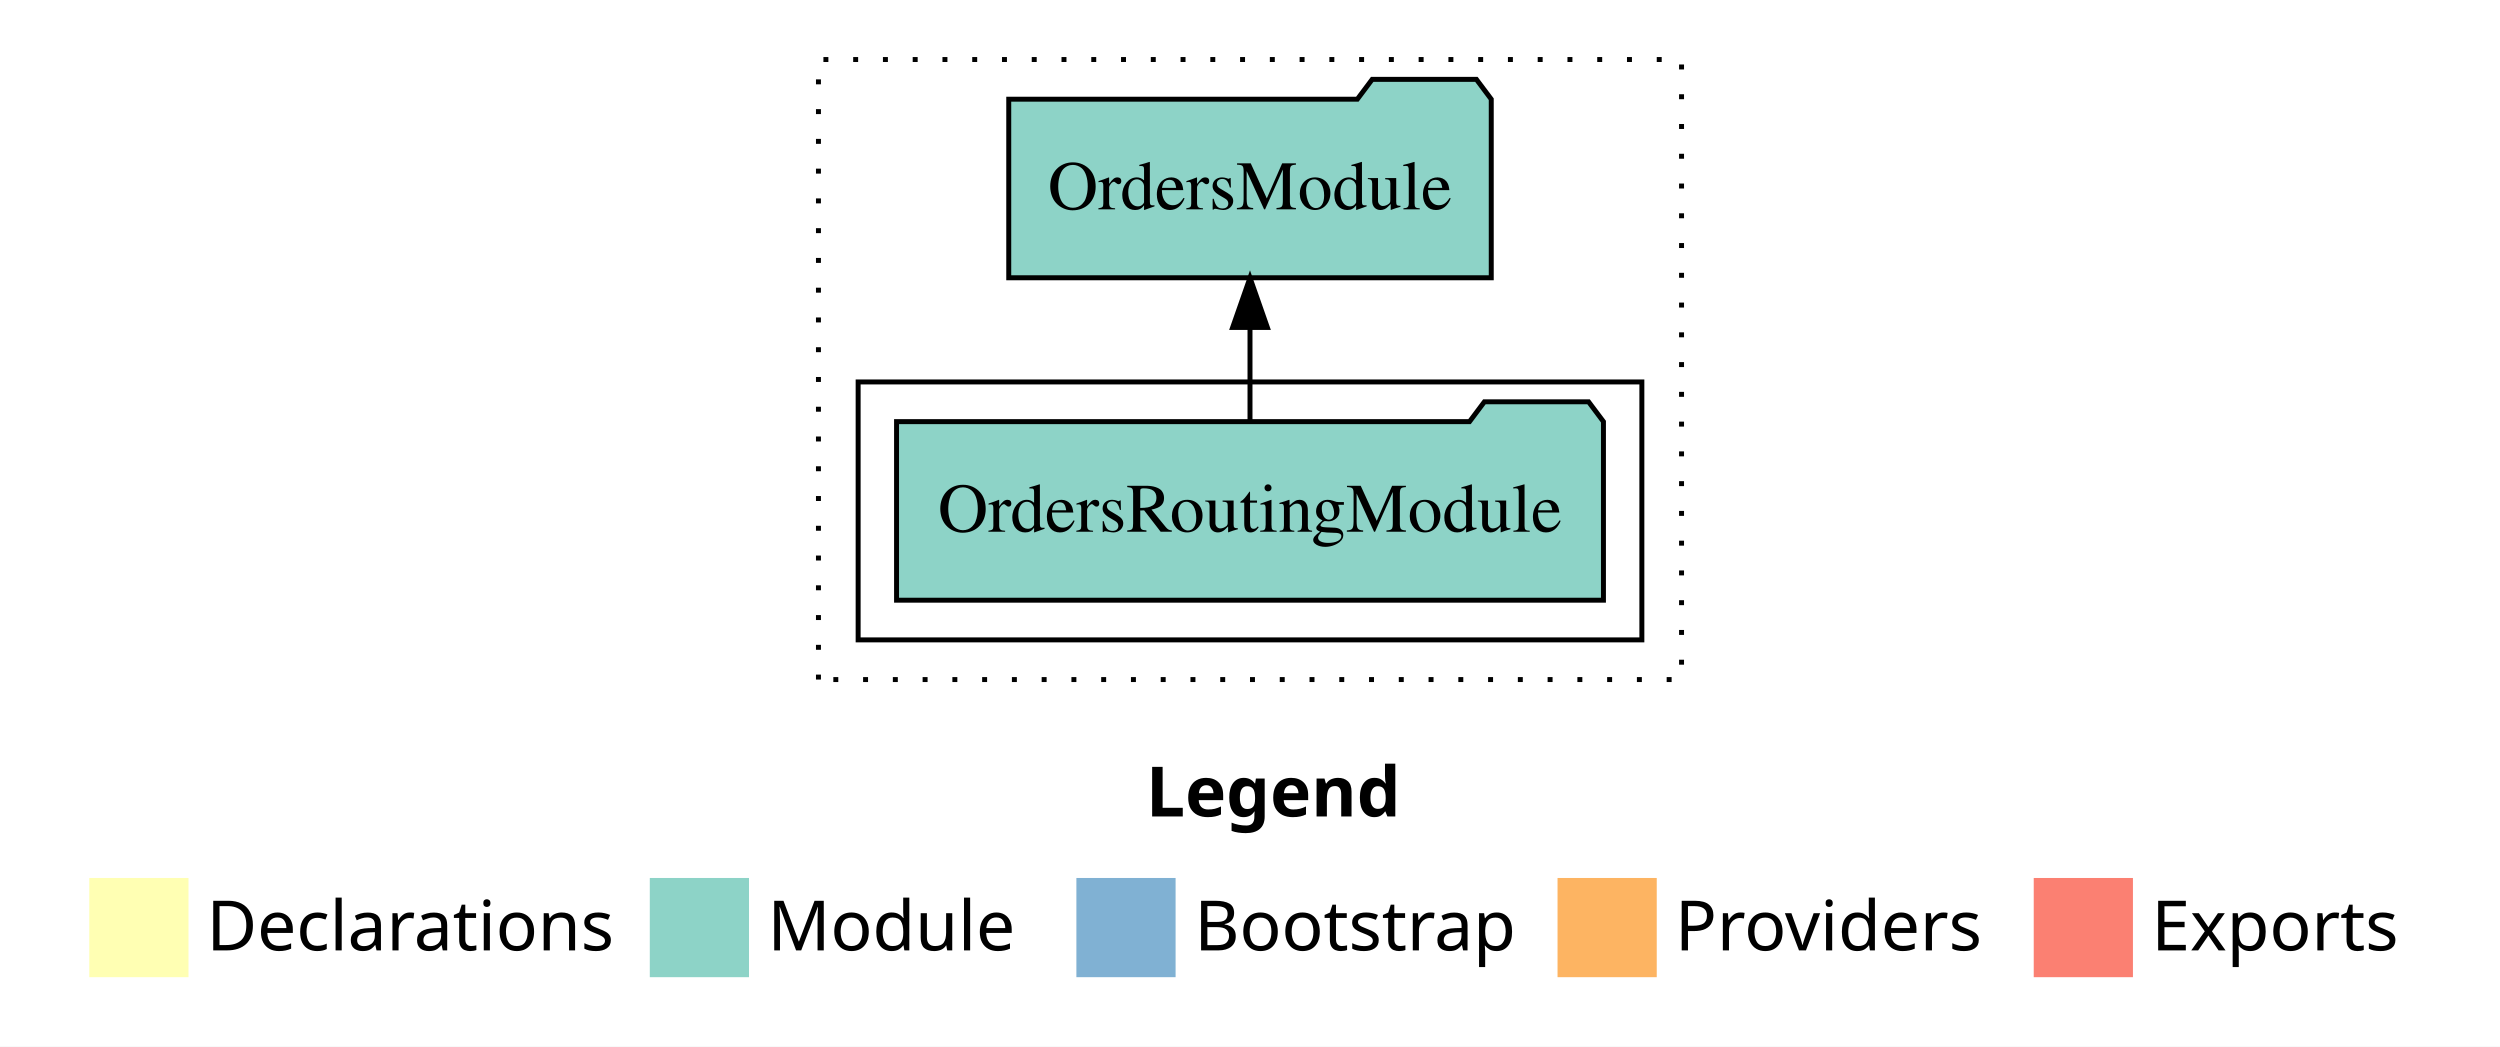
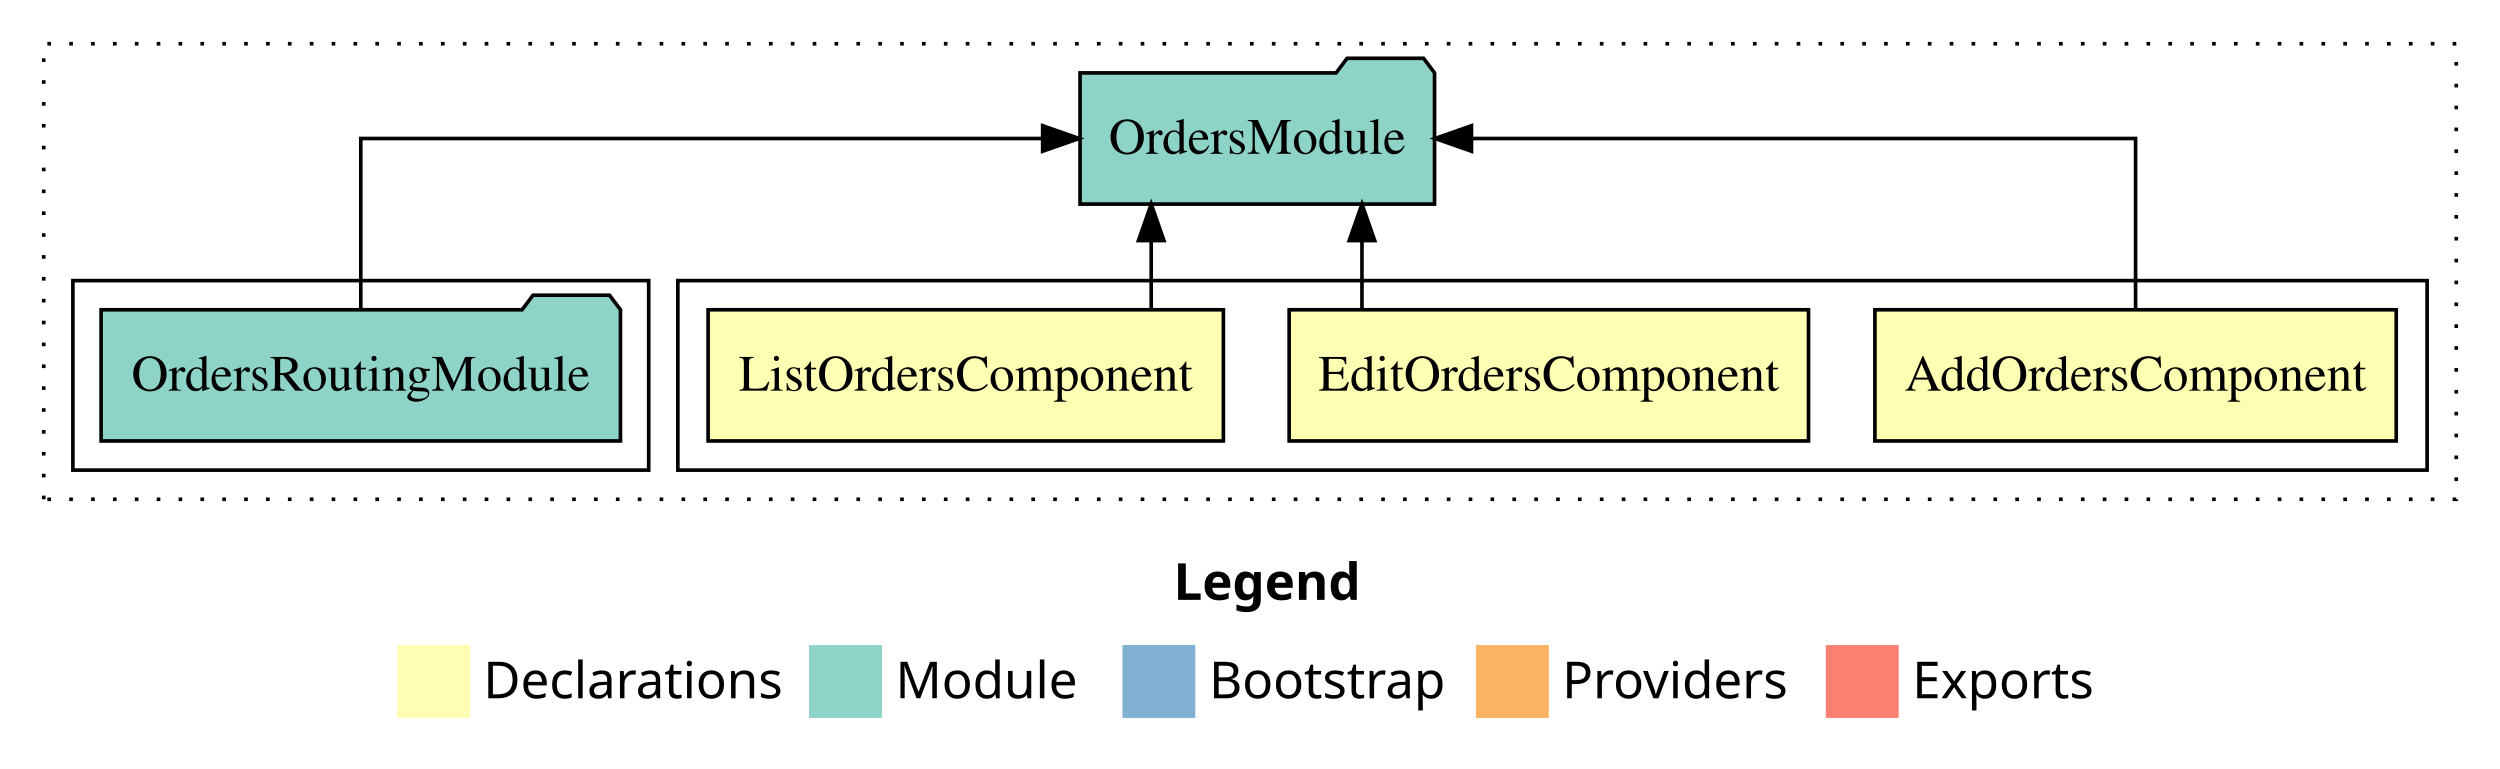
- <svg xmlns="http://www.w3.org/2000/svg" width="504pt" height="211pt" viewBox="0.00 0.00 504.00 211.00">
+ <svg xmlns="http://www.w3.org/2000/svg" width="686pt" height="211pt" viewBox="0.00 0.00 686.00 211.00">
  <g id="graph0" class="graph" transform="scale(1 1) rotate(0) translate(4 207)">
-     <polygon fill="#ffffff" stroke="transparent" points="-4,4 -4,-207 500,-207 500,4 -4,4" />
-     <text text-anchor="start" x="227.009" y="-42.4" font-family="sans-serif" font-weight="bold" font-size="14.00" fill="#000000">Legend</text>
-     <polygon fill="#ffffb3" stroke="transparent" points="14,-10 14,-30 34,-30 34,-10 14,-10" />
-     <text text-anchor="start" x="37.629" y="-15.4" font-family="sans-serif" font-size="14.00" fill="#000000">  Declarations</text>
-     <polygon fill="#8dd3c7" stroke="transparent" points="127,-10 127,-30 147,-30 147,-10 127,-10" />
-     <text text-anchor="start" x="150.725" y="-15.4" font-family="sans-serif" font-size="14.00" fill="#000000">  Module</text>
-     <polygon fill="#80b1d3" stroke="transparent" points="213,-10 213,-30 233,-30 233,-10 213,-10" />
-     <text text-anchor="start" x="236.781" y="-15.4" font-family="sans-serif" font-size="14.00" fill="#000000">  Bootstrap</text>
-     <polygon fill="#fdb462" stroke="transparent" points="310,-10 310,-30 330,-30 330,-10 310,-10" />
-     <text text-anchor="start" x="333.673" y="-15.4" font-family="sans-serif" font-size="14.00" fill="#000000">  Providers</text>
-     <polygon fill="#fb8072" stroke="transparent" points="406,-10 406,-30 426,-30 426,-10 406,-10" />
-     <text text-anchor="start" x="429.726" y="-15.4" font-family="sans-serif" font-size="14.00" fill="#000000">  Exports</text>
+     <polygon fill="#ffffff" stroke="transparent" points="-4,4 -4,-207 682,-207 682,4 -4,4" />
+     <text text-anchor="start" x="318.009" y="-42.4" font-family="sans-serif" font-weight="bold" font-size="14.00" fill="#000000">Legend</text>
+     <polygon fill="#ffffb3" stroke="transparent" points="105,-10 105,-30 125,-30 125,-10 105,-10" />
+     <text text-anchor="start" x="128.629" y="-15.4" font-family="sans-serif" font-size="14.00" fill="#000000">  Declarations</text>
+     <polygon fill="#8dd3c7" stroke="transparent" points="218,-10 218,-30 238,-30 238,-10 218,-10" />
+     <text text-anchor="start" x="241.725" y="-15.4" font-family="sans-serif" font-size="14.00" fill="#000000">  Module</text>
+     <polygon fill="#80b1d3" stroke="transparent" points="304,-10 304,-30 324,-30 324,-10 304,-10" />
+     <text text-anchor="start" x="327.781" y="-15.4" font-family="sans-serif" font-size="14.00" fill="#000000">  Bootstrap</text>
+     <polygon fill="#fdb462" stroke="transparent" points="401,-10 401,-30 421,-30 421,-10 401,-10" />
+     <text text-anchor="start" x="424.673" y="-15.4" font-family="sans-serif" font-size="14.00" fill="#000000">  Providers</text>
+     <polygon fill="#fb8072" stroke="transparent" points="497,-10 497,-30 517,-30 517,-10 497,-10" />
+     <text text-anchor="start" x="520.726" y="-15.4" font-family="sans-serif" font-size="14.00" fill="#000000">  Exports</text>
    <g id="clust1" class="cluster">
-       <polygon fill="none" stroke="#000000" stroke-dasharray="1,5" points="161,-70 161,-195 335,-195 335,-70 161,-70" />
+       <polygon fill="none" stroke="#000000" stroke-dasharray="1,5" points="8,-70 8,-195 670,-195 670,-70 8,-70" />
    </g>
-     <g id="clust3" class="cluster">
-       <polygon fill="none" stroke="#000000" points="169,-78 169,-130 327,-130 327,-78 169,-78" />
+     <g id="clust2" class="cluster">
+       <polygon fill="none" stroke="#000000" points="182,-78 182,-130 662,-130 662,-78 182,-78" />
+     </g>
+     <g id="clust6" class="cluster">
+       <polygon fill="none" stroke="#000000" points="16,-78 16,-130 174,-130 174,-78 16,-78" />
    </g>
    <g id="node1" class="node">
-       <polygon fill="#8dd3c7" stroke="#000000" points="319.255,-122 316.255,-126 295.255,-126 292.255,-122 176.745,-122 176.745,-86 319.255,-86 319.255,-122" />
-       <text text-anchor="middle" x="248" y="-99.8" font-family="Times,serif" font-size="14.00" fill="#000000">OrdersRoutingModule</text>
+       <polygon fill="#ffffb3" stroke="#000000" points="653.527,-122 510.473,-122 510.473,-86 653.527,-86 653.527,-122" />
+       <text text-anchor="middle" x="582" y="-99.8" font-family="Times,serif" font-size="14.00" fill="#000000">AddOrdersComponent</text>
+     </g>
+     <g id="node4" class="node">
+       <polygon fill="#8dd3c7" stroke="#000000" points="389.637,-187 386.637,-191 365.637,-191 362.637,-187 292.363,-187 292.363,-151 389.637,-151 389.637,-187" />
+       <text text-anchor="middle" x="341" y="-164.8" font-family="Times,serif" font-size="14.00" fill="#000000">OrdersModule</text>
+     </g>
+     <g id="edge1" class="edge">
+       <path fill="none" stroke="#000000" d="M582,-122.106C582,-141.339 582,-169 582,-169 582,-169 399.77,-169 399.77,-169" />
+       <polygon fill="#000000" stroke="#000000" points="399.77,-165.5 389.77,-169 399.77,-172.5 399.77,-165.5" />
    </g>
    <g id="node2" class="node">
-       <polygon fill="#8dd3c7" stroke="#000000" points="296.637,-187 293.637,-191 272.637,-191 269.637,-187 199.363,-187 199.363,-151 296.637,-151 296.637,-187" />
-       <text text-anchor="middle" x="248" y="-164.8" font-family="Times,serif" font-size="14.00" fill="#000000">OrdersModule</text>
+       <polygon fill="#ffffb3" stroke="#000000" points="492.253,-122 349.747,-122 349.747,-86 492.253,-86 492.253,-122" />
+       <text text-anchor="middle" x="421" y="-99.8" font-family="Times,serif" font-size="14.00" fill="#000000">EditOrdersComponent</text>
    </g>
-     <g id="edge1" class="edge">
-       <path fill="none" stroke="#000000" d="M248,-122.106C248,-122.106 248,-140.991 248,-140.991" />
-       <polygon fill="#000000" stroke="#000000" points="244.5,-140.991 248,-150.991 251.5,-140.991 244.5,-140.991" />
+     <g id="edge2" class="edge">
+       <path fill="none" stroke="#000000" d="M369.721,-122.106C369.721,-122.106 369.721,-140.991 369.721,-140.991" />
+       <polygon fill="#000000" stroke="#000000" points="366.221,-140.991 369.721,-150.991 373.221,-140.991 366.221,-140.991" />
+     </g>
+     <g id="node3" class="node">
+       <polygon fill="#ffffb3" stroke="#000000" points="331.698,-122 190.302,-122 190.302,-86 331.698,-86 331.698,-122" />
+       <text text-anchor="middle" x="261" y="-99.8" font-family="Times,serif" font-size="14.00" fill="#000000">ListOrdersComponent</text>
+     </g>
+     <g id="edge3" class="edge">
+       <path fill="none" stroke="#000000" d="M311.89,-122.106C311.89,-122.106 311.89,-140.991 311.89,-140.991" />
+       <polygon fill="#000000" stroke="#000000" points="308.39,-140.991 311.89,-150.991 315.39,-140.991 308.39,-140.991" />
+     </g>
+     <g id="node5" class="node">
+       <polygon fill="#8dd3c7" stroke="#000000" points="166.255,-122 163.255,-126 142.255,-126 139.255,-122 23.745,-122 23.745,-86 166.255,-86 166.255,-122" />
+       <text text-anchor="middle" x="95" y="-99.8" font-family="Times,serif" font-size="14.00" fill="#000000">OrdersRoutingModule</text>
+     </g>
+     <g id="edge4" class="edge">
+       <path fill="none" stroke="#000000" d="M95,-122.106C95,-141.339 95,-169 95,-169 95,-169 282.104,-169 282.104,-169" />
+       <polygon fill="#000000" stroke="#000000" points="282.104,-172.5 292.104,-169 282.104,-165.5 282.104,-172.5" />
    </g>
  </g>
</svg>
